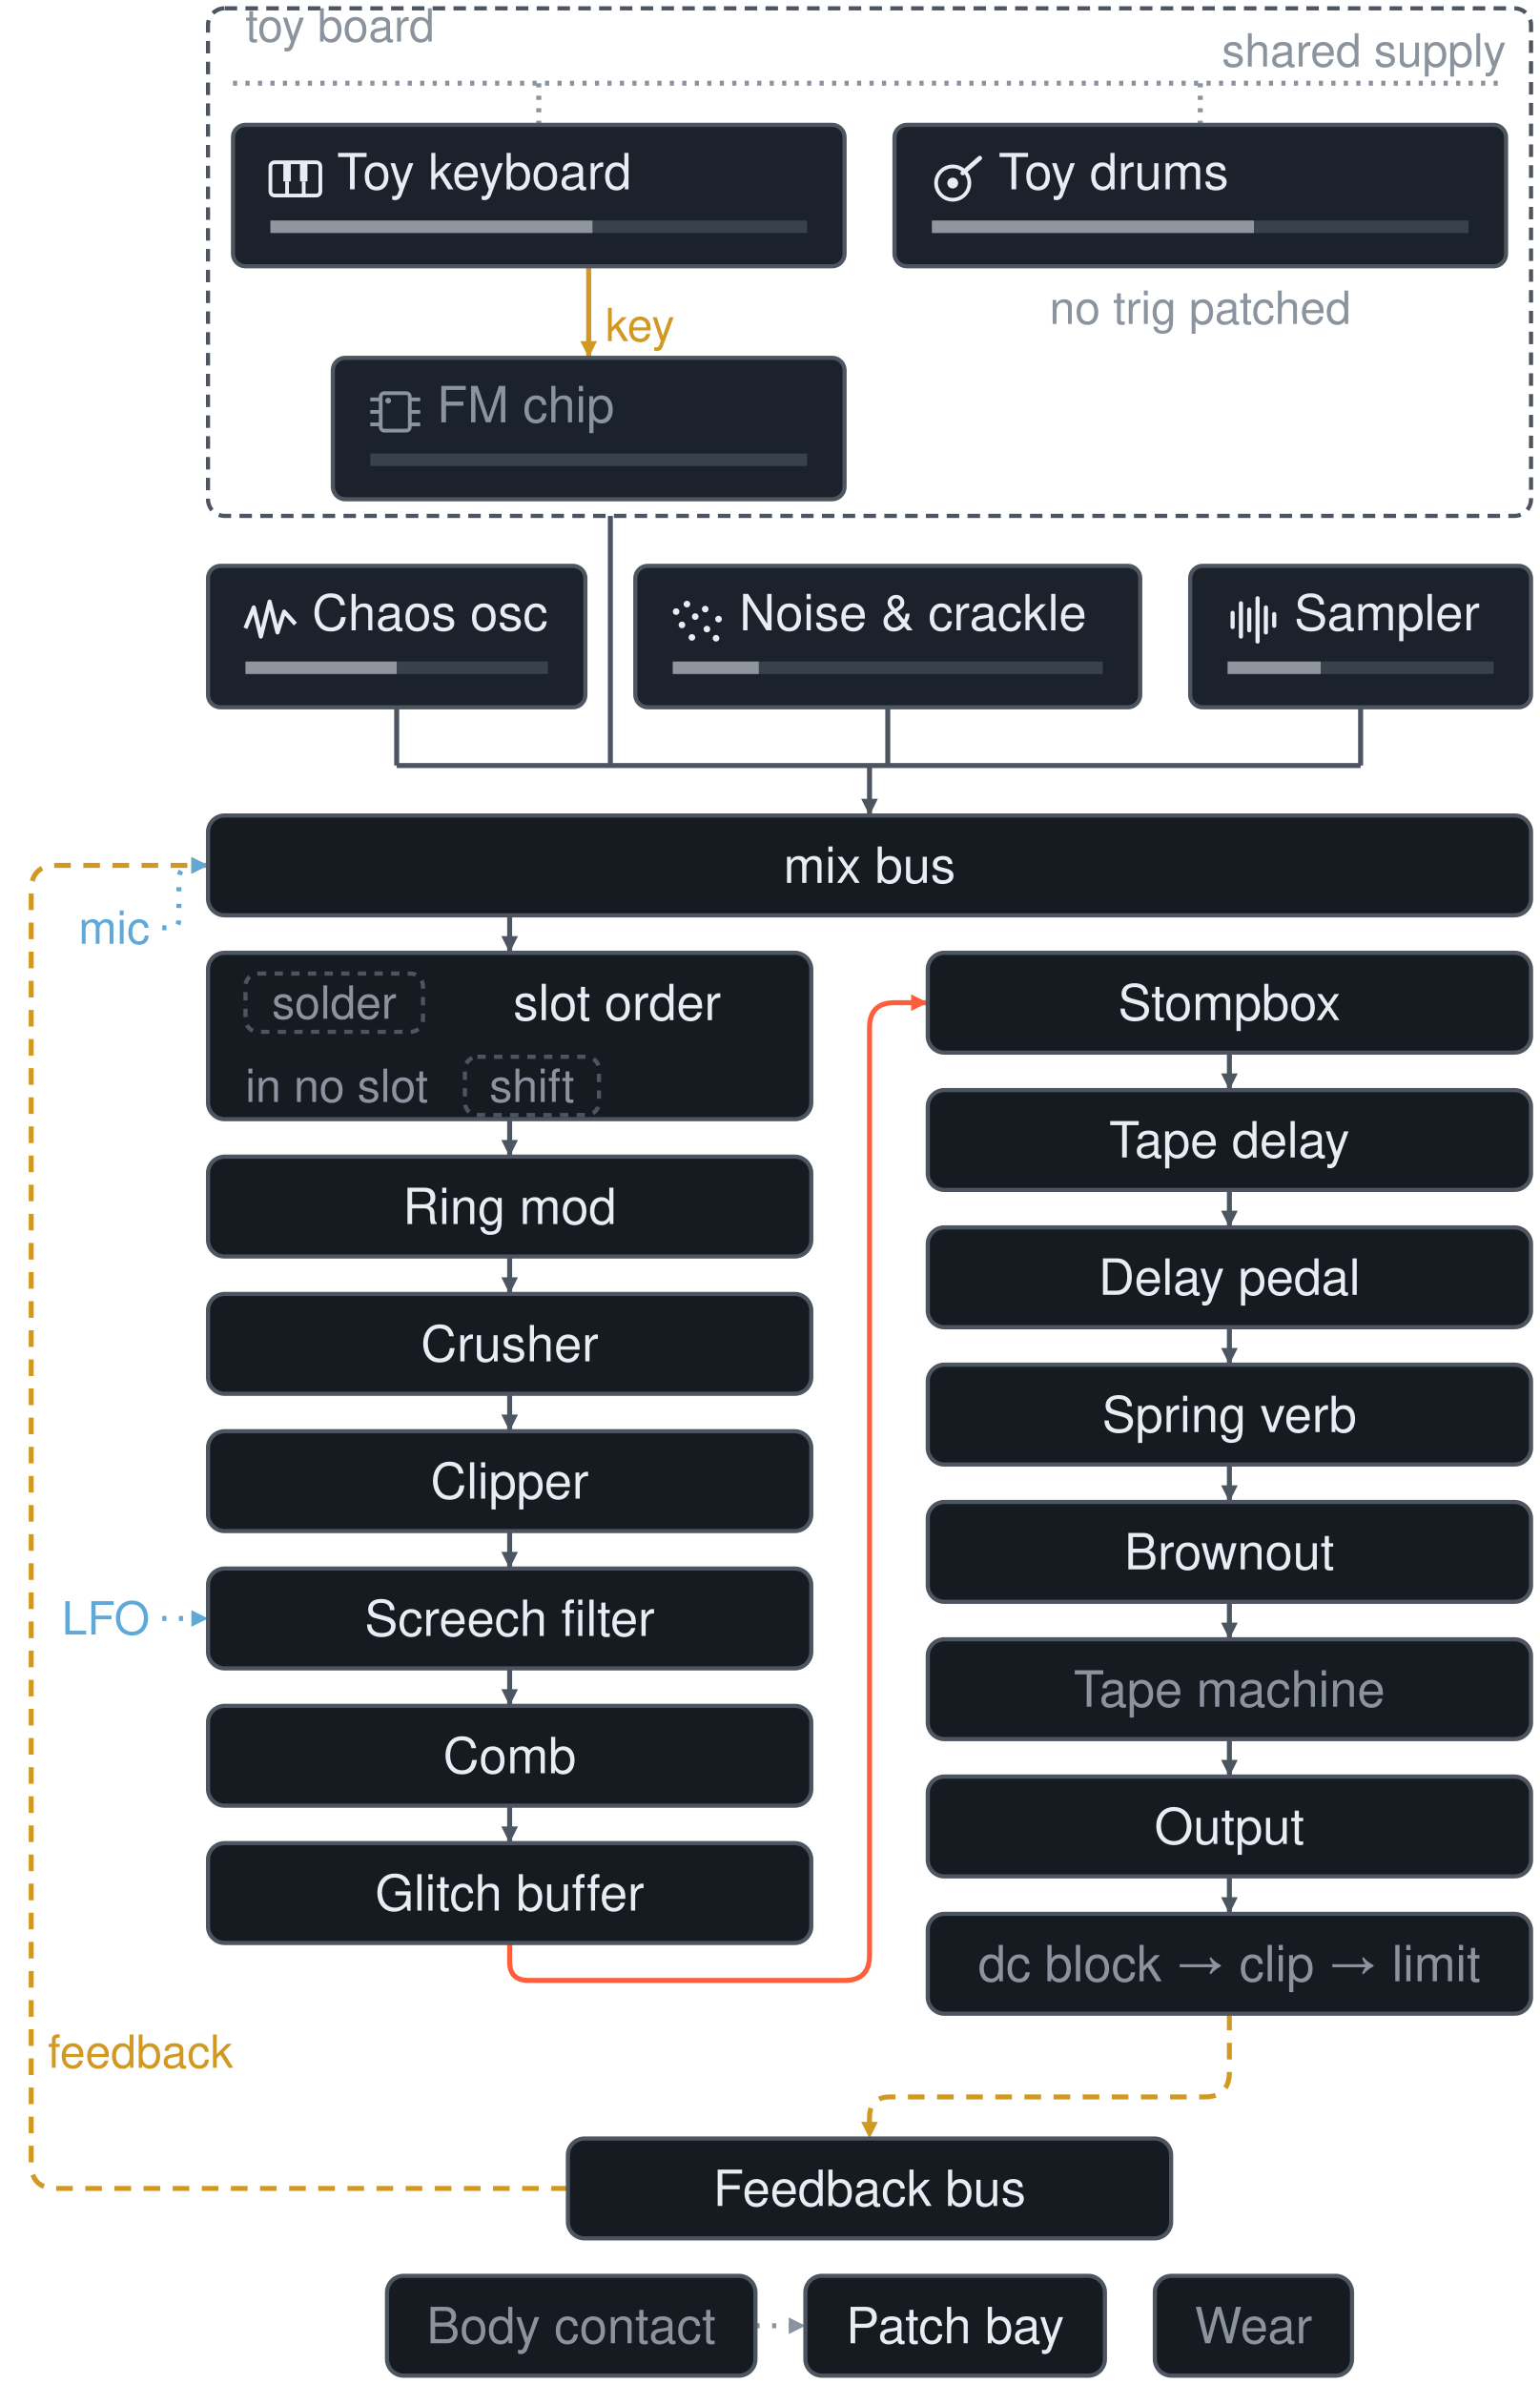
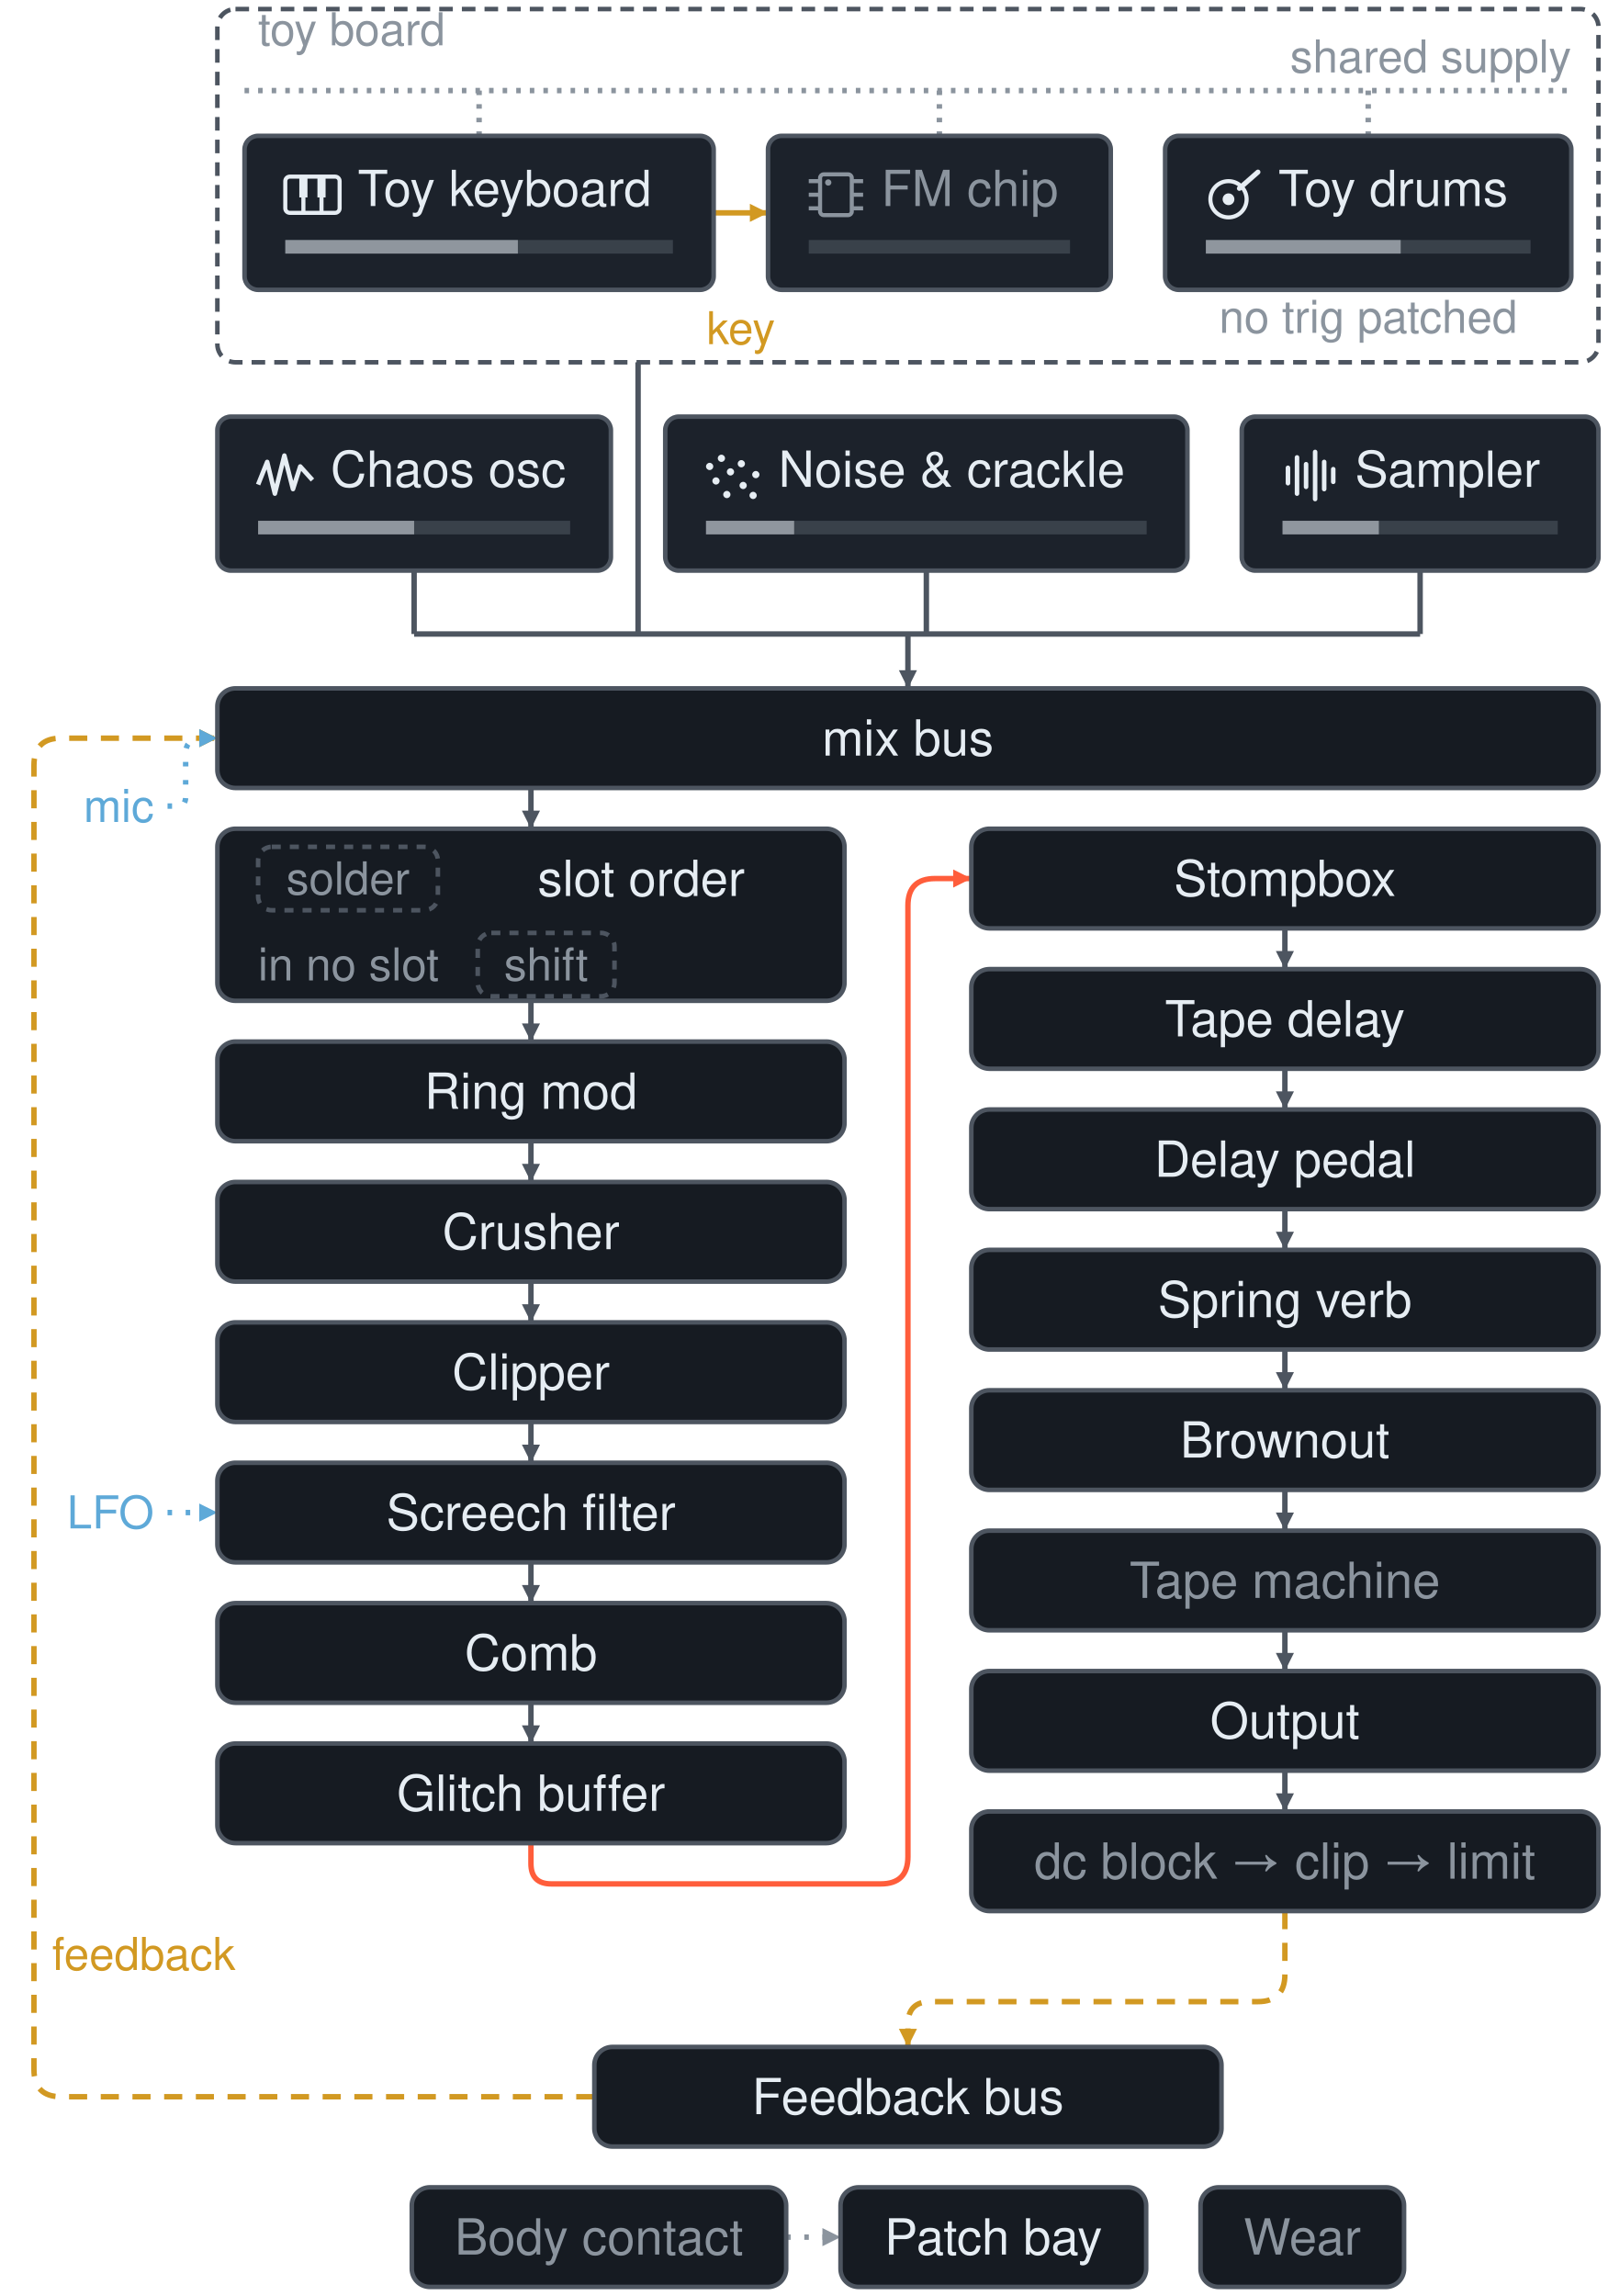
- <svg xmlns="http://www.w3.org/2000/svg" viewBox="0 0 370 573" width="370" height="573" font-family="Helvetica, Arial, sans-serif">
-   <g class="wire">
-     <path class="line" d="M 56 20 L 362 20" fill="none" stroke="#8b949e" stroke-width="1.2" stroke-dasharray="1 2" />
-     <path class="head" d="" fill="#8b949e" />
-     <text x="362" y="16" fill="#8b949e" font-size="11" text-anchor="end">shared supply</text>
-   </g>
-   <g class="wire">
-     <path class="line" d="M 129.5 20 L 129.5 30" fill="none" stroke="#8b949e" stroke-width="1.2" stroke-dasharray="1 2" />
-     <path class="head" d="" fill="#8b949e" />
-   </g>
-   <g class="wire">
-     <path class="line" d="M 288.5 20 L 288.5 30" fill="none" stroke="#8b949e" stroke-width="1.2" stroke-dasharray="1 2" />
-     <path class="head" d="" fill="#8b949e" />
-   </g>
-   <g class="wire">
-     <path class="line" d="M 141.5 64 L 141.5 86" fill="none" stroke="#d29922" stroke-width="1.2" />
-     <path class="head" d="M 141.5 86 L 139.5 82 L 143.5 82 Z" fill="#d29922" />
-     <text x="145.5" y="82" fill="#d29922" font-size="11" text-anchor="start">key</text>
-   </g>
-   <g class="wire">
-     <path class="line" d="M 146.71 124 L 146.71 184" fill="none" stroke="#4d5560" stroke-width="1.2" />
-     <path class="head" d="" fill="#4d5560" />
-   </g>
-   <g class="wire">
-     <path class="line" d="M 95.35 170 L 95.35 184" fill="none" stroke="#4d5560" stroke-width="1.2" />
-     <path class="head" d="" fill="#4d5560" />
-   </g>
-   <g class="wire">
-     <path class="line" d="M 213.39 170 L 213.39 184" fill="none" stroke="#4d5560" stroke-width="1.2" />
-     <path class="head" d="" fill="#4d5560" />
-   </g>
-   <g class="wire">
-     <path class="line" d="M 327.04 170 L 327.04 184" fill="none" stroke="#4d5560" stroke-width="1.2" />
-     <path class="head" d="" fill="#4d5560" />
-   </g>
-   <g class="wire">
-     <path class="line" d="M 95.35 184 L 327.04 184" fill="none" stroke="#4d5560" stroke-width="1.2" />
-     <path class="head" d="" fill="#4d5560" />
-   </g>
-   <g class="wire">
-     <path class="line" d="M 209 184 L 209 196" fill="none" stroke="#4d5560" stroke-width="1.2" />
-     <path class="head" d="M 209 196 L 207 192 L 211 192 Z" fill="#4d5560" />
-   </g>
-   <g class="wire">
-     <path class="line" d="M 122.5 220 L 122.5 229" fill="none" stroke="#4d5560" stroke-width="1.2" />
-     <path class="head" d="M 122.5 229 L 120.5 225 L 124.5 225 Z" fill="#4d5560" />
-   </g>
-   <g class="wire">
-     <path class="line" d="M 122.5 269 L 122.5 278" fill="none" stroke="#4d5560" stroke-width="1.2" />
-     <path class="head" d="M 122.5 278 L 120.5 274 L 124.5 274 Z" fill="#4d5560" />
-   </g>
-   <g class="wire">
-     <path class="line" d="M 122.5 302 L 122.5 311" fill="none" stroke="#4d5560" stroke-width="1.2" />
-     <path class="head" d="M 122.5 311 L 120.5 307 L 124.5 307 Z" fill="#4d5560" />
-   </g>
-   <g class="wire">
-     <path class="line" d="M 122.5 335 L 122.5 344" fill="none" stroke="#4d5560" stroke-width="1.2" />
-     <path class="head" d="M 122.5 344 L 120.5 340 L 124.5 340 Z" fill="#4d5560" />
-   </g>
-   <g class="wire">
-     <path class="line" d="M 122.5 368 L 122.5 377" fill="none" stroke="#4d5560" stroke-width="1.2" />
-     <path class="head" d="M 122.5 377 L 120.5 373 L 124.5 373 Z" fill="#4d5560" />
-   </g>
-   <g class="wire">
-     <path class="line" d="M 122.5 401 L 122.5 410" fill="none" stroke="#4d5560" stroke-width="1.2" />
-     <path class="head" d="M 122.5 410 L 120.5 406 L 124.5 406 Z" fill="#4d5560" />
-   </g>
-   <g class="wire">
-     <path class="line" d="M 122.5 434 L 122.5 443" fill="none" stroke="#4d5560" stroke-width="1.2" />
-     <path class="head" d="M 122.5 443 L 120.5 439 L 124.5 439 Z" fill="#4d5560" />
-   </g>
-   <g class="wire">
-     <path class="line" d="M 295.5 253 L 295.5 262" fill="none" stroke="#4d5560" stroke-width="1.2" />
-     <path class="head" d="M 295.5 262 L 293.5 258 L 297.5 258 Z" fill="#4d5560" />
-   </g>
-   <g class="wire">
-     <path class="line" d="M 295.5 286 L 295.5 295" fill="none" stroke="#4d5560" stroke-width="1.2" />
-     <path class="head" d="M 295.5 295 L 293.5 291 L 297.5 291 Z" fill="#4d5560" />
-   </g>
-   <g class="wire">
-     <path class="line" d="M 295.5 319 L 295.5 328" fill="none" stroke="#4d5560" stroke-width="1.2" />
-     <path class="head" d="M 295.5 328 L 293.5 324 L 297.5 324 Z" fill="#4d5560" />
-   </g>
-   <g class="wire">
-     <path class="line" d="M 295.5 352 L 295.5 361" fill="none" stroke="#4d5560" stroke-width="1.2" />
-     <path class="head" d="M 295.5 361 L 293.5 357 L 297.5 357 Z" fill="#4d5560" />
-   </g>
-   <g class="wire">
-     <path class="line" d="M 295.5 385 L 295.5 394" fill="none" stroke="#4d5560" stroke-width="1.2" />
-     <path class="head" d="M 295.5 394 L 293.5 390 L 297.5 390 Z" fill="#4d5560" />
-   </g>
-   <g class="wire">
-     <path class="line" d="M 295.5 418 L 295.5 427" fill="none" stroke="#4d5560" stroke-width="1.2" />
-     <path class="head" d="M 295.5 427 L 293.5 423 L 297.5 423 Z" fill="#4d5560" />
-   </g>
-   <g class="wire">
-     <path class="line" d="M 295.5 451 L 295.5 460" fill="none" stroke="#4d5560" stroke-width="1.2" />
-     <path class="head" d="M 295.5 460 L 293.5 456 L 297.5 456 Z" fill="#4d5560" />
-   </g>
-   <g class="wire">
-     <path class="line" d="M 122.5 467 L 122.5 471.5 Q 122.5 476 127 476 L 203 476 Q 209 476 209 470 L 209 247 Q 209 241 215 241 L 223 241" fill="none" stroke="#ff5d3b" stroke-width="1.2" />
-     <path class="head" d="M 223 241 L 219 243 L 219 239 Z" fill="#ff5d3b" />
-   </g>
-   <g class="wire">
-     <path class="line" d="M 295.5 484 L 295.5 498 Q 295.5 504 289.5 504 L 214 504 Q 209 504 209 509 L 209 514" fill="none" stroke="#d29922" stroke-width="1.2" stroke-dasharray="4 3" />
-     <path class="head" d="M 209 514 L 207 510 L 211 510 Z" fill="#d29922" />
-   </g>
-   <g class="wire">
-     <path class="line" d="M 136.5 526 L 13.5 526 Q 7.5 526 7.5 520 L 7.5 214 Q 7.5 208 13.5 208 L 50 208" fill="none" stroke="#d29922" stroke-width="1.2" stroke-dasharray="4 3" />
-     <path class="head" d="M 50 208 L 46 210 L 46 206 Z" fill="#d29922" />
-     <text x="11.5" y="497" fill="#d29922" font-size="11" text-anchor="start">feedback</text>
-   </g>
-   <g class="wire">
-     <path class="line" d="M 181.58 559 L 193.58 559" fill="none" stroke="#8b949e" stroke-width="1.2" stroke-dasharray="1 3" />
-     <path class="head" d="M 193.58 559 L 189.58 561 L 189.58 557 Z" fill="#8b949e" />
-   </g>
-   <g class="wire">
-     <path class="line" d="M 39 223 L 41 223 Q 43 223 43 221 L 43 211.5 Q 43 208 46.5 208 L 50 208" fill="none" stroke="#5ea9d8" stroke-width="1.2" stroke-dasharray="1 3" />
-     <path class="head" d="M 50 208 L 46 210 L 46 206 Z" fill="#5ea9d8" />
-   </g>
-   <g class="wire">
-     <path class="line" d="M 39 389 L 50 389" fill="none" stroke="#5ea9d8" stroke-width="1.2" stroke-dasharray="1 3" />
-     <path class="head" d="M 50 389 L 46 391 L 46 387 Z" fill="#5ea9d8" />
-   </g>
-   <g class="node">
-     <rect x="50" y="2" width="318" height="122" rx="4" fill="none" stroke="#4d5560" stroke-dasharray="3 2" />
-     <text x="59" y="10" fill="#8b949e" font-size="11" text-anchor="start">toy board</text>
-   </g>
-   <g class="node">
-     <rect class="box" x="56" y="30" width="147" height="34" rx="3" fill="#1c222b" stroke="#4d5560" stroke-width="1" />
-     <g class="glyph">
-       <rect x="65" y="39" width="12" height="8" rx="1" fill="none" stroke="#e6edf3" stroke-width="0.9" />
-       <path d="M 69 43.6 V 47 M 73 43.6 V 47" stroke="#e6edf3" stroke-width="0.9" />
-       <rect x="68.1" y="39" width="1.8" height="4.6" fill="#e6edf3" />
-       <rect x="72.1" y="39" width="1.8" height="4.6" fill="#e6edf3" />
-     </g>
-     <text x="81" y="45.5" fill="#e6edf3" font-size="12" text-anchor="start">Toy keyboard</text>
-     <rect x="65" y="53" width="129" height="3" fill="#4d5560" fill-opacity="0.6" />
-     <rect x="65" y="53" width="77.4" height="3" fill="#e6edf3" fill-opacity="0.5" />
-   </g>
-   <g class="node">
-     <rect class="box" x="215" y="30" width="147" height="34" rx="3" fill="#1c222b" stroke="#4d5560" stroke-width="1" />
-     <g class="glyph">
-       <circle cx="229" cy="44" r="4" fill="none" stroke="#e6edf3" stroke-width="0.9" />
-       <circle cx="229" cy="44" r="1.3" fill="#e6edf3" />
-       <path d="M 235.5 38 L 231.4 41.6" stroke="#e6edf3" stroke-width="1.1" stroke-linecap="round" />
-     </g>
-     <text x="240" y="45.5" fill="#e6edf3" font-size="12" text-anchor="start">Toy drums</text>
-     <rect x="224" y="53" width="129" height="3" fill="#4d5560" fill-opacity="0.6" />
-     <rect x="224" y="53" width="77.4" height="3" fill="#e6edf3" fill-opacity="0.5" />
-   </g>
-   <g class="node">
-     <rect class="box" x="80" y="86" width="123" height="34" rx="3" fill="#1c222b" stroke="#4d5560" stroke-width="1" />
-     <g class="glyph">
-       <rect x="91.5" y="94.5" width="7" height="9" rx="0.8" fill="none" stroke="#8b949e" stroke-width="0.9" />
-       <path d="M 89 96 h 2.5 M 98.5 96 h 2.5 M 89 99 h 2.5 M 98.5 99 h 2.5 M 89 102 h 2.5 M 98.5 102 h 2.5" stroke="#8b949e" stroke-width="0.9" />
-       <circle cx="93.3" cy="96.3" r="0.7" fill="#8b949e" />
-     </g>
-     <text x="105" y="101.5" fill="#8b949e" font-size="12" text-anchor="start">FM chip</text>
-     <rect x="89" y="109" width="105" height="3" fill="#4d5560" fill-opacity="0.6" />
-   </g>
-   <g class="node">
-     <rect class="box" x="50" y="136" width="90.705" height="34" rx="3" fill="#1c222b" stroke="#4d5560" stroke-width="1" />
-     <g class="glyph">
-       <path d="M 59 151 L 61 146 L 62.7 153 L 64.8 144.6 L 66.7 152 L 68.3 147 L 71 150" fill="none" stroke="#e6edf3" stroke-width="1" stroke-linejoin="round" />
-     </g>
-     <text x="75" y="151.5" fill="#e6edf3" font-size="12" text-anchor="start">Chaos osc</text>
-     <rect x="59" y="159" width="72.705" height="3" fill="#4d5560" fill-opacity="0.6" />
-     <rect x="59" y="159" width="36.353" height="3" fill="#e6edf3" fill-opacity="0.5" />
-   </g>
-   <g class="node">
-     <rect class="box" x="152.705" y="136" width="121.368" height="34" rx="3" fill="#1c222b" stroke="#4d5560" stroke-width="1" />
-     <g class="glyph">
-       <path d="M 162.505 146.2 a 0.8 0.8 0 1 0 0.01 0 M 165.105 144.4 a 0.8 0.8 0 1 0 0.01 0 M 163.905 149.4 a 0.8 0.8 0 1 0 0.01 0 M 167.105 147.4 a 0.8 0.8 0 1 0 0.01 0 M 166.305 152.4 a 0.8 0.8 0 1 0 0.01 0 M 169.505 145.6 a 0.8 0.8 0 1 0 0.01 0 M 169.905 150.4 a 0.8 0.8 0 1 0 0.01 0 M 172.705 148 a 0.8 0.8 0 1 0 0.01 0 M 172.105 152.6 a 0.8 0.8 0 1 0 0.01 0" fill="#e6edf3" />
-     </g>
-     <text x="177.705" y="151.5" fill="#e6edf3" font-size="12" text-anchor="start">Noise &amp; crackle</text>
-     <rect x="161.705" y="159" width="103.368" height="3" fill="#4d5560" fill-opacity="0.6" />
-     <rect x="161.705" y="159" width="20.674" height="3" fill="#e6edf3" fill-opacity="0.5" />
-   </g>
-   <g class="node">
-     <rect class="box" x="286.073" y="136" width="81.927" height="34" rx="3" fill="#1c222b" stroke="#4d5560" stroke-width="1" />
-     <g class="glyph">
-       <path d="M 296.273 147.3 v 3.4 M 298.273 145 v 8 M 300.273 146.5 v 5 M 302.273 143.8 v 10.4 M 304.273 146 v 6 M 306.273 147.6 v 2.8" stroke="#e6edf3" stroke-width="1" stroke-linecap="round" />
-     </g>
-     <text x="311.073" y="151.5" fill="#e6edf3" font-size="12" text-anchor="start">Sampler</text>
-     <rect x="295.073" y="159" width="63.927" height="3" fill="#4d5560" fill-opacity="0.6" />
-     <rect x="295.073" y="159" width="22.375" height="3" fill="#e6edf3" fill-opacity="0.5" />
-   </g>
-   <g class="node">
-     <rect class="box" x="50" y="196" width="318" height="24" rx="4" fill="#161b22" stroke="#4d5560" stroke-width="1" />
-     <text x="209" y="212.2" fill="#e6edf3" font-size="12" text-anchor="middle">mix bus</text>
-   </g>
-   <g class="node">
-     <rect class="box" x="50" y="229" width="145" height="40" rx="4" fill="#161b22" stroke="#4d5560" stroke-width="1" />
-     <text x="148.335" y="245.2" fill="#e6edf3" font-size="12" text-anchor="middle">slot order</text>
-   </g>
-   <g class="node">
-     <rect class="box" x="50" y="278" width="145" height="24" rx="4" fill="#161b22" stroke="#4d5560" stroke-width="1" />
-     <text x="122.5" y="294.2" fill="#e6edf3" font-size="12" text-anchor="middle">Ring mod</text>
-   </g>
-   <g class="node">
-     <rect class="box" x="50" y="311" width="145" height="24" rx="4" fill="#161b22" stroke="#4d5560" stroke-width="1" />
-     <text x="122.5" y="327.2" fill="#e6edf3" font-size="12" text-anchor="middle">Crusher</text>
-   </g>
-   <g class="node">
-     <rect class="box" x="50" y="344" width="145" height="24" rx="4" fill="#161b22" stroke="#4d5560" stroke-width="1" />
-     <text x="122.5" y="360.2" fill="#e6edf3" font-size="12" text-anchor="middle">Clipper</text>
-   </g>
-   <g class="node">
-     <rect class="box" x="50" y="377" width="145" height="24" rx="4" fill="#161b22" stroke="#4d5560" stroke-width="1" />
-     <text x="122.5" y="393.2" fill="#e6edf3" font-size="12" text-anchor="middle">Screech filter</text>
-   </g>
-   <g class="node">
-     <rect class="box" x="50" y="410" width="145" height="24" rx="4" fill="#161b22" stroke="#4d5560" stroke-width="1" />
-     <text x="122.5" y="426.2" fill="#e6edf3" font-size="12" text-anchor="middle">Comb</text>
-   </g>
-   <g class="node">
-     <rect class="box" x="50" y="443" width="145" height="24" rx="4" fill="#161b22" stroke="#4d5560" stroke-width="1" />
-     <text x="122.5" y="459.2" fill="#e6edf3" font-size="12" text-anchor="middle">Glitch buffer</text>
-   </g>
-   <g class="node">
-     <rect class="box" x="223" y="229" width="145" height="24" rx="4" fill="#161b22" stroke="#4d5560" stroke-width="1" />
-     <text x="295.5" y="245.2" fill="#e6edf3" font-size="12" text-anchor="middle">Stompbox</text>
-   </g>
-   <g class="node">
-     <rect class="box" x="223" y="262" width="145" height="24" rx="4" fill="#161b22" stroke="#4d5560" stroke-width="1" />
-     <text x="295.5" y="278.2" fill="#e6edf3" font-size="12" text-anchor="middle">Tape delay</text>
-   </g>
-   <g class="node">
-     <rect class="box" x="223" y="295" width="145" height="24" rx="4" fill="#161b22" stroke="#4d5560" stroke-width="1" />
-     <text x="295.5" y="311.2" fill="#e6edf3" font-size="12" text-anchor="middle">Delay pedal</text>
-   </g>
-   <g class="node">
-     <rect class="box" x="223" y="328" width="145" height="24" rx="4" fill="#161b22" stroke="#4d5560" stroke-width="1" />
-     <text x="295.5" y="344.2" fill="#e6edf3" font-size="12" text-anchor="middle">Spring verb</text>
-   </g>
-   <g class="node">
-     <rect class="box" x="223" y="361" width="145" height="24" rx="4" fill="#161b22" stroke="#4d5560" stroke-width="1" />
-     <text x="295.5" y="377.2" fill="#e6edf3" font-size="12" text-anchor="middle">Brownout</text>
-   </g>
-   <g class="node">
-     <rect class="box" x="223" y="394" width="145" height="24" rx="4" fill="#161b22" stroke="#4d5560" stroke-width="1" />
-     <text x="295.5" y="410.2" fill="#8b949e" font-size="12" text-anchor="middle">Tape machine</text>
-   </g>
-   <g class="node">
-     <rect class="box" x="223" y="427" width="145" height="24" rx="4" fill="#161b22" stroke="#4d5560" stroke-width="1" />
-     <text x="295.5" y="443.2" fill="#e6edf3" font-size="12" text-anchor="middle">Output</text>
-   </g>
-   <g class="node">
-     <rect class="box" x="223" y="460" width="145" height="24" rx="4" fill="#161b22" stroke="#4d5560" stroke-width="1" />
-     <text x="295.5" y="476.2" fill="#8b949e" font-size="12" text-anchor="middle">dc block → clip → limit</text>
-   </g>
-   <g class="node">
-     <rect class="box" x="136.5" y="514" width="145" height="24" rx="4" fill="#161b22" stroke="#4d5560" stroke-width="1" />
-     <text x="209" y="530.2" fill="#e6edf3" font-size="12" text-anchor="middle">Feedback bus</text>
-   </g>
-   <g class="node">
-     <rect class="box" x="93.02" y="547" width="88.56" height="24" rx="4" fill="#161b22" stroke="#4d5560" stroke-width="1" />
-     <text x="137.3" y="563.2" fill="#8b949e" font-size="12" text-anchor="middle">Body contact</text>
-   </g>
-   <g class="node">
-     <rect class="box" x="193.58" y="547" width="72" height="24" rx="4" fill="#161b22" stroke="#4d5560" stroke-width="1" />
-     <text x="229.58" y="563.2" fill="#e6edf3" font-size="12" text-anchor="middle">Patch bay</text>
-   </g>
-   <g class="node">
-     <rect class="box" x="277.58" y="547" width="47.4" height="24" rx="4" fill="#161b22" stroke="#4d5560" stroke-width="1" />
-     <text x="301.28" y="563.2" fill="#8b949e" font-size="12" text-anchor="middle">Wear</text>
-   </g>
-   <g class="node">
-     <rect class="box" x="111.75" y="254" width="32.22" height="14" rx="3" fill="none" stroke="#4d5560" stroke-dasharray="2 2" />
-     <text x="127.86" y="264.85" fill="#8b949e" font-size="11" text-anchor="middle">shift</text>
-   </g>
-   <g class="tap">
-     <text x="59" y="264.85" fill="#8b949e" font-size="11" text-anchor="start">in no slot</text>
-   </g>
-   <g class="node">
-     <rect class="box" x="59" y="234" width="42.67" height="14" rx="3" fill="none" stroke="#4d5560" stroke-dasharray="2 2" />
-     <text x="80.335" y="244.85" fill="#8b949e" font-size="11" text-anchor="middle">solder</text>
-   </g>
-   <g class="tap">
-     <text x="288.5" y="77.85" fill="#8b949e" font-size="11" text-anchor="middle">no trig patched</text>
-   </g>
-   <g class="tap">
-     <text x="36" y="226.85" fill="#5ea9d8" font-size="11" text-anchor="end">mic</text>
-   </g>
-   <g class="tap">
-     <text x="36" y="392.85" fill="#5ea9d8" font-size="11" text-anchor="end">LFO</text>
+ <svg xmlns="http://www.w3.org/2000/svg" viewBox="0 0 355 507" width="355" height="507" font-family="Helvetica, Arial, sans-serif">
+   <g class="wire">
+     <path class="line" d="M 54 20 L 347 20" fill="none" stroke="#8b949e" stroke-width="1.2" stroke-dasharray="1 2" />
+     <path class="head" d="" fill="#8b949e" />
+     <text x="347" y="16" fill="#8b949e" font-size="10" text-anchor="end">shared supply</text>
+   </g>
+   <g class="wire">
+     <path class="line" d="M 105.8 20 L 105.8 30" fill="none" stroke="#8b949e" stroke-width="1.2" stroke-dasharray="1 2" />
+     <path class="head" d="" fill="#8b949e" />
+   </g>
+   <g class="wire">
+     <path class="line" d="M 302.15 20 L 302.15 30" fill="none" stroke="#8b949e" stroke-width="1.2" stroke-dasharray="1 2" />
+     <path class="head" d="" fill="#8b949e" />
+   </g>
+   <g class="wire">
+     <path class="line" d="M 207.45 20 L 207.45 30" fill="none" stroke="#8b949e" stroke-width="1.2" stroke-dasharray="1 2" />
+     <path class="head" d="" fill="#8b949e" />
+   </g>
+   <g class="wire">
+     <path class="line" d="M 157.6 47 L 169.6 47" fill="none" stroke="#d29922" stroke-width="1.2" />
+     <path class="head" d="M 169.6 47 L 165.6 49 L 165.6 45 Z" fill="#d29922" />
+     <text x="163.604" y="76" fill="#d29922" font-size="10" text-anchor="middle">key</text>
+   </g>
+   <g class="wire">
+     <path class="line" d="M 140.91 80 L 140.91 140" fill="none" stroke="#4d5560" stroke-width="1.2" />
+     <path class="head" d="" fill="#4d5560" />
+   </g>
+   <g class="wire">
+     <path class="line" d="M 91.45 126 L 91.45 140" fill="none" stroke="#4d5560" stroke-width="1.2" />
+     <path class="head" d="" fill="#4d5560" />
+   </g>
+   <g class="wire">
+     <path class="line" d="M 204.57 126 L 204.57 140" fill="none" stroke="#4d5560" stroke-width="1.2" />
+     <path class="head" d="" fill="#4d5560" />
+   </g>
+   <g class="wire">
+     <path class="line" d="M 313.61 126 L 313.61 140" fill="none" stroke="#4d5560" stroke-width="1.2" />
+     <path class="head" d="" fill="#4d5560" />
+   </g>
+   <g class="wire">
+     <path class="line" d="M 91.45 140 L 313.61 140" fill="none" stroke="#4d5560" stroke-width="1.2" />
+     <path class="head" d="" fill="#4d5560" />
+   </g>
+   <g class="wire">
+     <path class="line" d="M 200.5 140 L 200.5 152" fill="none" stroke="#4d5560" stroke-width="1.2" />
+     <path class="head" d="M 200.5 152 L 198.5 148 L 202.5 148 Z" fill="#4d5560" />
+   </g>
+   <g class="wire">
+     <path class="line" d="M 117.25 174 L 117.25 183" fill="none" stroke="#4d5560" stroke-width="1.2" />
+     <path class="head" d="M 117.25 183 L 115.25 179 L 119.25 179 Z" fill="#4d5560" />
+   </g>
+   <g class="wire">
+     <path class="line" d="M 117.25 221 L 117.25 230" fill="none" stroke="#4d5560" stroke-width="1.2" />
+     <path class="head" d="M 117.25 230 L 115.25 226 L 119.25 226 Z" fill="#4d5560" />
+   </g>
+   <g class="wire">
+     <path class="line" d="M 117.25 252 L 117.25 261" fill="none" stroke="#4d5560" stroke-width="1.2" />
+     <path class="head" d="M 117.25 261 L 115.25 257 L 119.25 257 Z" fill="#4d5560" />
+   </g>
+   <g class="wire">
+     <path class="line" d="M 117.25 283 L 117.25 292" fill="none" stroke="#4d5560" stroke-width="1.2" />
+     <path class="head" d="M 117.25 292 L 115.25 288 L 119.25 288 Z" fill="#4d5560" />
+   </g>
+   <g class="wire">
+     <path class="line" d="M 117.25 314 L 117.25 323" fill="none" stroke="#4d5560" stroke-width="1.2" />
+     <path class="head" d="M 117.25 323 L 115.25 319 L 119.25 319 Z" fill="#4d5560" />
+   </g>
+   <g class="wire">
+     <path class="line" d="M 117.25 345 L 117.25 354" fill="none" stroke="#4d5560" stroke-width="1.2" />
+     <path class="head" d="M 117.25 354 L 115.25 350 L 119.25 350 Z" fill="#4d5560" />
+   </g>
+   <g class="wire">
+     <path class="line" d="M 117.25 376 L 117.25 385" fill="none" stroke="#4d5560" stroke-width="1.2" />
+     <path class="head" d="M 117.25 385 L 115.25 381 L 119.25 381 Z" fill="#4d5560" />
+   </g>
+   <g class="wire">
+     <path class="line" d="M 283.75 205 L 283.75 214" fill="none" stroke="#4d5560" stroke-width="1.2" />
+     <path class="head" d="M 283.75 214 L 281.75 210 L 285.75 210 Z" fill="#4d5560" />
+   </g>
+   <g class="wire">
+     <path class="line" d="M 283.75 236 L 283.75 245" fill="none" stroke="#4d5560" stroke-width="1.2" />
+     <path class="head" d="M 283.75 245 L 281.75 241 L 285.75 241 Z" fill="#4d5560" />
+   </g>
+   <g class="wire">
+     <path class="line" d="M 283.75 267 L 283.75 276" fill="none" stroke="#4d5560" stroke-width="1.2" />
+     <path class="head" d="M 283.75 276 L 281.75 272 L 285.75 272 Z" fill="#4d5560" />
+   </g>
+   <g class="wire">
+     <path class="line" d="M 283.75 298 L 283.75 307" fill="none" stroke="#4d5560" stroke-width="1.2" />
+     <path class="head" d="M 283.75 307 L 281.75 303 L 285.75 303 Z" fill="#4d5560" />
+   </g>
+   <g class="wire">
+     <path class="line" d="M 283.75 329 L 283.75 338" fill="none" stroke="#4d5560" stroke-width="1.2" />
+     <path class="head" d="M 283.75 338 L 281.75 334 L 285.75 334 Z" fill="#4d5560" />
+   </g>
+   <g class="wire">
+     <path class="line" d="M 283.75 360 L 283.75 369" fill="none" stroke="#4d5560" stroke-width="1.2" />
+     <path class="head" d="M 283.75 369 L 281.75 365 L 285.75 365 Z" fill="#4d5560" />
+   </g>
+   <g class="wire">
+     <path class="line" d="M 283.75 391 L 283.75 400" fill="none" stroke="#4d5560" stroke-width="1.2" />
+     <path class="head" d="M 283.75 400 L 281.75 396 L 285.75 396 Z" fill="#4d5560" />
+   </g>
+   <g class="wire">
+     <path class="line" d="M 117.25 407 L 117.25 411.5 Q 117.25 416 121.75 416 L 194.5 416 Q 200.5 416 200.5 410 L 200.5 200 Q 200.5 194 206.5 194 L 214.5 194" fill="none" stroke="#ff5d3b" stroke-width="1.2" />
+     <path class="head" d="M 214.5 194 L 210.5 196 L 210.5 192 Z" fill="#ff5d3b" />
+   </g>
+   <g class="wire">
+     <path class="line" d="M 283.75 422 L 283.75 436 Q 283.75 442 277.75 442 L 205.5 442 Q 200.5 442 200.5 447 L 200.5 452" fill="none" stroke="#d29922" stroke-width="1.2" stroke-dasharray="4 3" />
+     <path class="head" d="M 200.5 452 L 198.5 448 L 202.5 448 Z" fill="#d29922" />
+   </g>
+   <g class="wire">
+     <path class="line" d="M 131.25 463 L 13.5 463 Q 7.5 463 7.5 457 L 7.5 169 Q 7.5 163 13.5 163 L 48 163" fill="none" stroke="#d29922" stroke-width="1.2" stroke-dasharray="4 3" />
+     <path class="head" d="M 48 163 L 44 165 L 44 161 Z" fill="#d29922" />
+     <text x="11.5" y="435" fill="#d29922" font-size="10" text-anchor="start">feedback</text>
+   </g>
+   <g class="wire">
+     <path class="line" d="M 173.62 494 L 185.62 494" fill="none" stroke="#8b949e" stroke-width="1.2" stroke-dasharray="1 3" />
+     <path class="head" d="M 185.62 494 L 181.62 496 L 181.62 492 Z" fill="#8b949e" />
+   </g>
+   <g class="wire">
+     <path class="line" d="M 37 178 L 39 178 Q 41 178 41 176 L 41 166.5 Q 41 163 44.5 163 L 48 163" fill="none" stroke="#5ea9d8" stroke-width="1.2" stroke-dasharray="1 3" />
+     <path class="head" d="M 48 163 L 44 165 L 44 161 Z" fill="#5ea9d8" />
+   </g>
+   <g class="wire">
+     <path class="line" d="M 37 334 L 48 334" fill="none" stroke="#5ea9d8" stroke-width="1.2" stroke-dasharray="1 3" />
+     <path class="head" d="M 48 334 L 44 336 L 44 332 Z" fill="#5ea9d8" />
+   </g>
+   <g class="node">
+     <rect x="48" y="2" width="305" height="78" rx="4" fill="none" stroke="#4d5560" stroke-dasharray="3 2" />
+     <text x="57" y="10" fill="#8b949e" font-size="10" text-anchor="start">toy board</text>
+   </g>
+   <g class="node">
+     <rect class="box" x="54" y="30" width="103.604" height="34" rx="3" fill="#1c222b" stroke="#4d5560" stroke-width="1" />
+     <g class="glyph">
+       <rect x="63" y="39" width="12" height="8" rx="1" fill="none" stroke="#e6edf3" stroke-width="0.9" />
+       <path d="M 67 43.6 V 47 M 71 43.6 V 47" stroke="#e6edf3" stroke-width="0.9" />
+       <rect x="66.1" y="39" width="1.8" height="4.6" fill="#e6edf3" />
+       <rect x="70.1" y="39" width="1.8" height="4.6" fill="#e6edf3" />
+     </g>
+     <text x="79" y="45.5" fill="#e6edf3" font-size="11" text-anchor="start">Toy keyboard</text>
+     <rect x="63" y="53" width="85.604" height="3" fill="#4d5560" fill-opacity="0.6" />
+     <rect x="63" y="53" width="51.363" height="3" fill="#e6edf3" fill-opacity="0.5" />
+   </g>
+   <g class="node">
+     <rect class="box" x="257.297" y="30" width="89.703" height="34" rx="3" fill="#1c222b" stroke="#4d5560" stroke-width="1" />
+     <g class="glyph">
+       <circle cx="271.297" cy="44" r="4" fill="none" stroke="#e6edf3" stroke-width="0.9" />
+       <circle cx="271.297" cy="44" r="1.3" fill="#e6edf3" />
+       <path d="M 277.797 38 L 273.697 41.6" stroke="#e6edf3" stroke-width="1.1" stroke-linecap="round" />
+     </g>
+     <text x="282.297" y="45.5" fill="#e6edf3" font-size="11" text-anchor="start">Toy drums</text>
+     <rect x="266.297" y="53" width="71.703" height="3" fill="#4d5560" fill-opacity="0.6" />
+     <rect x="266.297" y="53" width="43.022" height="3" fill="#e6edf3" fill-opacity="0.5" />
+   </g>
+   <g class="node">
+     <rect class="box" x="169.604" y="30" width="75.692" height="34" rx="3" fill="#1c222b" stroke="#4d5560" stroke-width="1" />
+     <g class="glyph">
+       <rect x="181.104" y="38.5" width="7" height="9" rx="0.8" fill="none" stroke="#8b949e" stroke-width="0.9" />
+       <path d="M 178.604 40 h 2.5 M 188.104 40 h 2.5 M 178.604 43 h 2.5 M 188.104 43 h 2.5 M 178.604 46 h 2.5 M 188.104 46 h 2.5" stroke="#8b949e" stroke-width="0.9" />
+       <circle cx="182.904" cy="40.3" r="0.7" fill="#8b949e" />
+     </g>
+     <text x="194.604" y="45.5" fill="#8b949e" font-size="11" text-anchor="start">FM chip</text>
+     <rect x="178.604" y="53" width="57.692" height="3" fill="#4d5560" fill-opacity="0.6" />
+   </g>
+   <g class="node">
+     <rect class="box" x="48" y="92" width="86.908" height="34" rx="3" fill="#1c222b" stroke="#4d5560" stroke-width="1" />
+     <g class="glyph">
+       <path d="M 57 107 L 59 102 L 60.7 109 L 62.8 100.6 L 64.7 108 L 66.3 103 L 69 106" fill="none" stroke="#e6edf3" stroke-width="1" stroke-linejoin="round" />
+     </g>
+     <text x="73" y="107.5" fill="#e6edf3" font-size="11" text-anchor="start">Chaos osc</text>
+     <rect x="57" y="115" width="68.908" height="3" fill="#4d5560" fill-opacity="0.6" />
+     <rect x="57" y="115" width="34.454" height="3" fill="#e6edf3" fill-opacity="0.5" />
+   </g>
+   <g class="node">
+     <rect class="box" x="146.908" y="92" width="115.317" height="34" rx="3" fill="#1c222b" stroke="#4d5560" stroke-width="1" />
+     <g class="glyph">
+       <path d="M 156.708 102.2 a 0.8 0.8 0 1 0 0.01 0 M 159.308 100.4 a 0.8 0.8 0 1 0 0.01 0 M 158.108 105.4 a 0.8 0.8 0 1 0 0.01 0 M 161.308 103.4 a 0.8 0.8 0 1 0 0.01 0 M 160.508 108.4 a 0.8 0.8 0 1 0 0.01 0 M 163.708 101.6 a 0.8 0.8 0 1 0 0.01 0 M 164.108 106.4 a 0.8 0.8 0 1 0 0.01 0 M 166.908 104 a 0.8 0.8 0 1 0 0.01 0 M 166.308 108.6 a 0.8 0.8 0 1 0 0.01 0" fill="#e6edf3" />
+     </g>
+     <text x="171.908" y="107.5" fill="#e6edf3" font-size="11" text-anchor="start">Noise &amp; crackle</text>
+     <rect x="155.908" y="115" width="97.317" height="3" fill="#4d5560" fill-opacity="0.6" />
+     <rect x="155.908" y="115" width="19.463" height="3" fill="#e6edf3" fill-opacity="0.5" />
+   </g>
+   <g class="node">
+     <rect class="box" x="274.225" y="92" width="78.775" height="34" rx="3" fill="#1c222b" stroke="#4d5560" stroke-width="1" />
+     <g class="glyph">
+       <path d="M 284.425 103.3 v 3.4 M 286.425 101 v 8 M 288.425 102.5 v 5 M 290.425 99.8 v 10.4 M 292.425 102 v 6 M 294.425 103.6 v 2.8" stroke="#e6edf3" stroke-width="1" stroke-linecap="round" />
+     </g>
+     <text x="299.225" y="107.5" fill="#e6edf3" font-size="11" text-anchor="start">Sampler</text>
+     <rect x="283.225" y="115" width="60.775" height="3" fill="#4d5560" fill-opacity="0.6" />
+     <rect x="283.225" y="115" width="21.271" height="3" fill="#e6edf3" fill-opacity="0.5" />
+   </g>
+   <g class="node">
+     <rect class="box" x="48" y="152" width="305" height="22" rx="4" fill="#161b22" stroke="#4d5560" stroke-width="1" />
+     <text x="200.5" y="166.85" fill="#e6edf3" font-size="11" text-anchor="middle">mix bus</text>
+   </g>
+   <g class="node">
+     <rect class="box" x="48" y="183" width="138.5" height="38" rx="4" fill="#161b22" stroke="#4d5560" stroke-width="1" />
+     <text x="141.6" y="197.85" fill="#e6edf3" font-size="11" text-anchor="middle">slot order</text>
+   </g>
+   <g class="node">
+     <rect class="box" x="48" y="230" width="138.5" height="22" rx="4" fill="#161b22" stroke="#4d5560" stroke-width="1" />
+     <text x="117.25" y="244.85" fill="#e6edf3" font-size="11" text-anchor="middle">Ring mod</text>
+   </g>
+   <g class="node">
+     <rect class="box" x="48" y="261" width="138.5" height="22" rx="4" fill="#161b22" stroke="#4d5560" stroke-width="1" />
+     <text x="117.25" y="275.85" fill="#e6edf3" font-size="11" text-anchor="middle">Crusher</text>
+   </g>
+   <g class="node">
+     <rect class="box" x="48" y="292" width="138.5" height="22" rx="4" fill="#161b22" stroke="#4d5560" stroke-width="1" />
+     <text x="117.25" y="306.85" fill="#e6edf3" font-size="11" text-anchor="middle">Clipper</text>
+   </g>
+   <g class="node">
+     <rect class="box" x="48" y="323" width="138.5" height="22" rx="4" fill="#161b22" stroke="#4d5560" stroke-width="1" />
+     <text x="117.25" y="337.85" fill="#e6edf3" font-size="11" text-anchor="middle">Screech filter</text>
+   </g>
+   <g class="node">
+     <rect class="box" x="48" y="354" width="138.5" height="22" rx="4" fill="#161b22" stroke="#4d5560" stroke-width="1" />
+     <text x="117.25" y="368.85" fill="#e6edf3" font-size="11" text-anchor="middle">Comb</text>
+   </g>
+   <g class="node">
+     <rect class="box" x="48" y="385" width="138.5" height="22" rx="4" fill="#161b22" stroke="#4d5560" stroke-width="1" />
+     <text x="117.25" y="399.85" fill="#e6edf3" font-size="11" text-anchor="middle">Glitch buffer</text>
+   </g>
+   <g class="node">
+     <rect class="box" x="214.5" y="183" width="138.5" height="22" rx="4" fill="#161b22" stroke="#4d5560" stroke-width="1" />
+     <text x="283.75" y="197.85" fill="#e6edf3" font-size="11" text-anchor="middle">Stompbox</text>
+   </g>
+   <g class="node">
+     <rect class="box" x="214.5" y="214" width="138.5" height="22" rx="4" fill="#161b22" stroke="#4d5560" stroke-width="1" />
+     <text x="283.75" y="228.85" fill="#e6edf3" font-size="11" text-anchor="middle">Tape delay</text>
+   </g>
+   <g class="node">
+     <rect class="box" x="214.5" y="245" width="138.5" height="22" rx="4" fill="#161b22" stroke="#4d5560" stroke-width="1" />
+     <text x="283.75" y="259.85" fill="#e6edf3" font-size="11" text-anchor="middle">Delay pedal</text>
+   </g>
+   <g class="node">
+     <rect class="box" x="214.5" y="276" width="138.5" height="22" rx="4" fill="#161b22" stroke="#4d5560" stroke-width="1" />
+     <text x="283.75" y="290.85" fill="#e6edf3" font-size="11" text-anchor="middle">Spring verb</text>
+   </g>
+   <g class="node">
+     <rect class="box" x="214.5" y="307" width="138.5" height="22" rx="4" fill="#161b22" stroke="#4d5560" stroke-width="1" />
+     <text x="283.75" y="321.85" fill="#e6edf3" font-size="11" text-anchor="middle">Brownout</text>
+   </g>
+   <g class="node">
+     <rect class="box" x="214.5" y="338" width="138.5" height="22" rx="4" fill="#161b22" stroke="#4d5560" stroke-width="1" />
+     <text x="283.75" y="352.85" fill="#8b949e" font-size="11" text-anchor="middle">Tape machine</text>
+   </g>
+   <g class="node">
+     <rect class="box" x="214.5" y="369" width="138.5" height="22" rx="4" fill="#161b22" stroke="#4d5560" stroke-width="1" />
+     <text x="283.75" y="383.85" fill="#e6edf3" font-size="11" text-anchor="middle">Output</text>
+   </g>
+   <g class="node">
+     <rect class="box" x="214.5" y="400" width="138.5" height="22" rx="4" fill="#161b22" stroke="#4d5560" stroke-width="1" />
+     <text x="283.75" y="414.85" fill="#8b949e" font-size="11" text-anchor="middle">dc block → clip → limit</text>
+   </g>
+   <g class="node">
+     <rect class="box" x="131.25" y="452" width="138.5" height="22" rx="4" fill="#161b22" stroke="#4d5560" stroke-width="1" />
+     <text x="200.5" y="466.85" fill="#e6edf3" font-size="11" text-anchor="middle">Feedback bus</text>
+   </g>
+   <g class="node">
+     <rect class="box" x="90.935" y="483" width="82.68" height="22" rx="4" fill="#161b22" stroke="#4d5560" stroke-width="1" />
+     <text x="132.275" y="497.85" fill="#8b949e" font-size="11" text-anchor="middle">Body contact</text>
+   </g>
+   <g class="node">
+     <rect class="box" x="185.615" y="483" width="67.5" height="22" rx="4" fill="#161b22" stroke="#4d5560" stroke-width="1" />
+     <text x="219.365" y="497.85" fill="#e6edf3" font-size="11" text-anchor="middle">Patch bay</text>
+   </g>
+   <g class="node">
+     <rect class="box" x="265.115" y="483" width="44.95" height="22" rx="4" fill="#161b22" stroke="#4d5560" stroke-width="1" />
+     <text x="287.59" y="497.85" fill="#8b949e" font-size="11" text-anchor="middle">Wear</text>
+   </g>
+   <g class="node">
+     <rect class="box" x="105.5" y="206" width="30.2" height="14" rx="3" fill="none" stroke="#4d5560" stroke-dasharray="2 2" />
+     <text x="120.6" y="216.5" fill="#8b949e" font-size="10" text-anchor="middle">shift</text>
+   </g>
+   <g class="tap">
+     <text x="57" y="216.5" fill="#8b949e" font-size="10" text-anchor="start">in no slot</text>
+   </g>
+   <g class="node">
+     <rect class="box" x="57" y="187" width="39.7" height="14" rx="3" fill="none" stroke="#4d5560" stroke-dasharray="2 2" />
+     <text x="76.85" y="197.5" fill="#8b949e" font-size="10" text-anchor="middle">solder</text>
+   </g>
+   <g class="tap">
+     <text x="302.148" y="73.5" fill="#8b949e" font-size="10" text-anchor="middle">no trig patched</text>
+   </g>
+   <g class="tap">
+     <text x="34" y="181.5" fill="#5ea9d8" font-size="10" text-anchor="end">mic</text>
+   </g>
+   <g class="tap">
+     <text x="34" y="337.5" fill="#5ea9d8" font-size="10" text-anchor="end">LFO</text>
  </g>
</svg>
